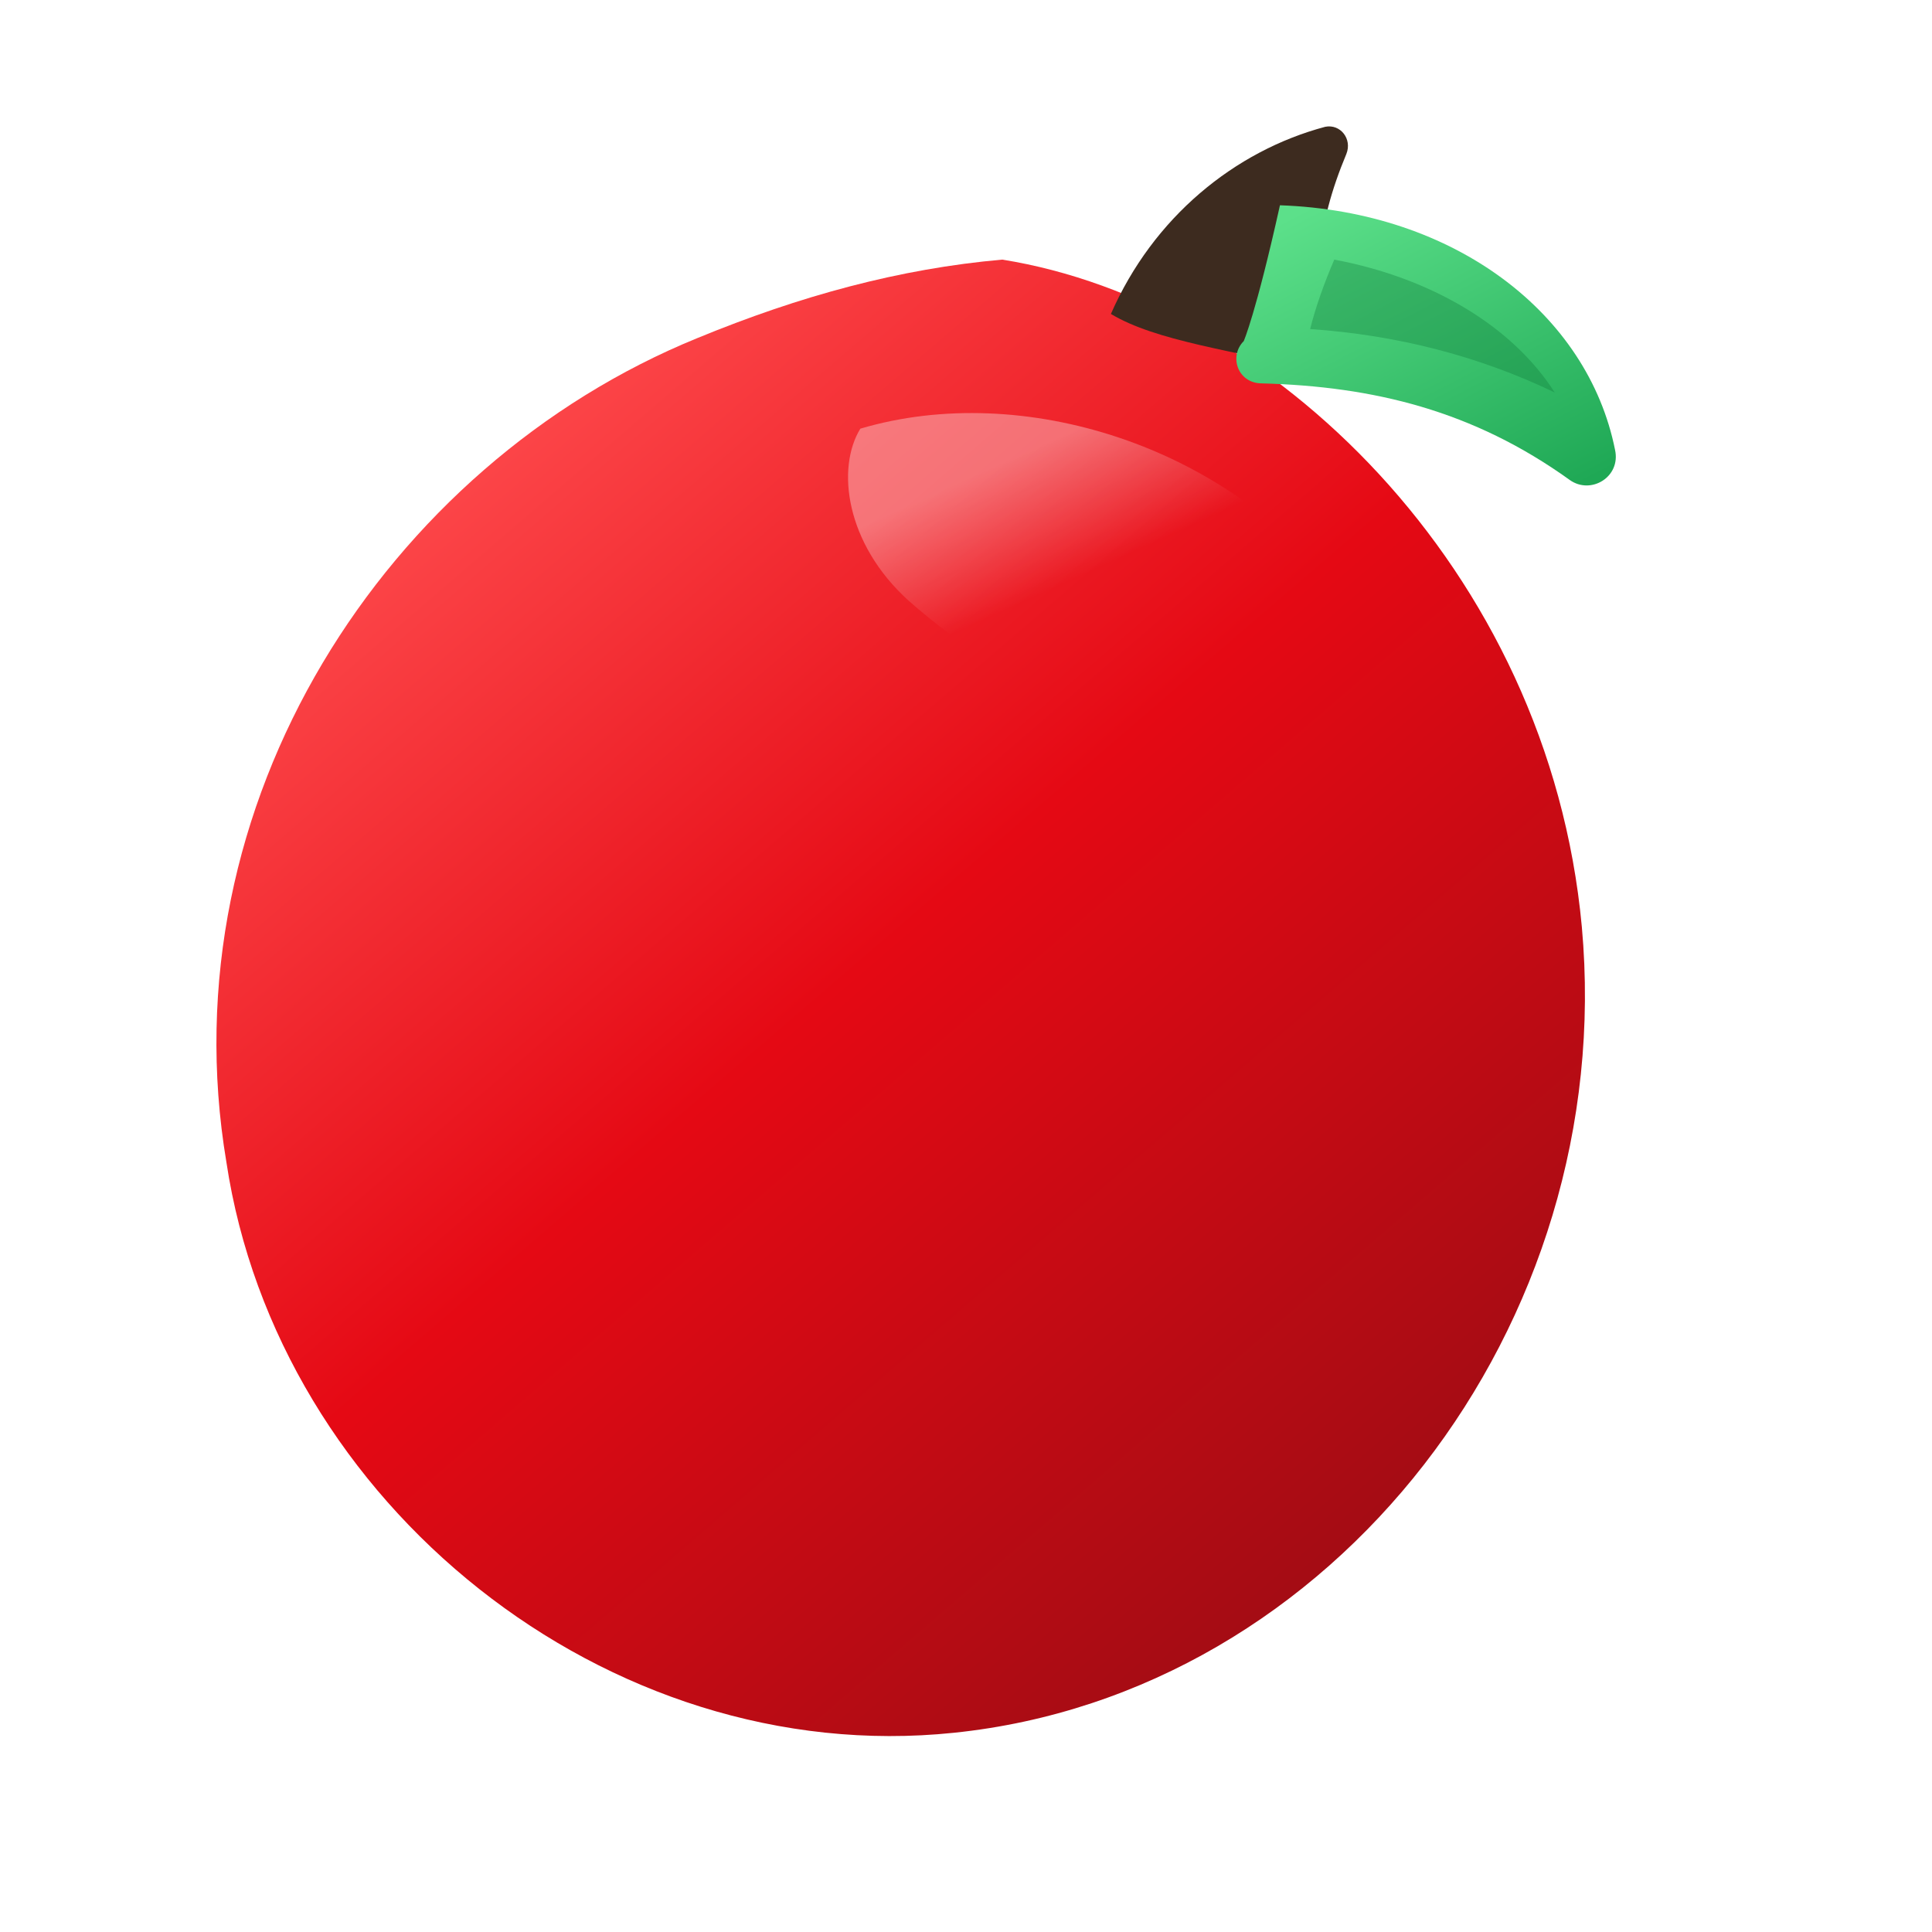
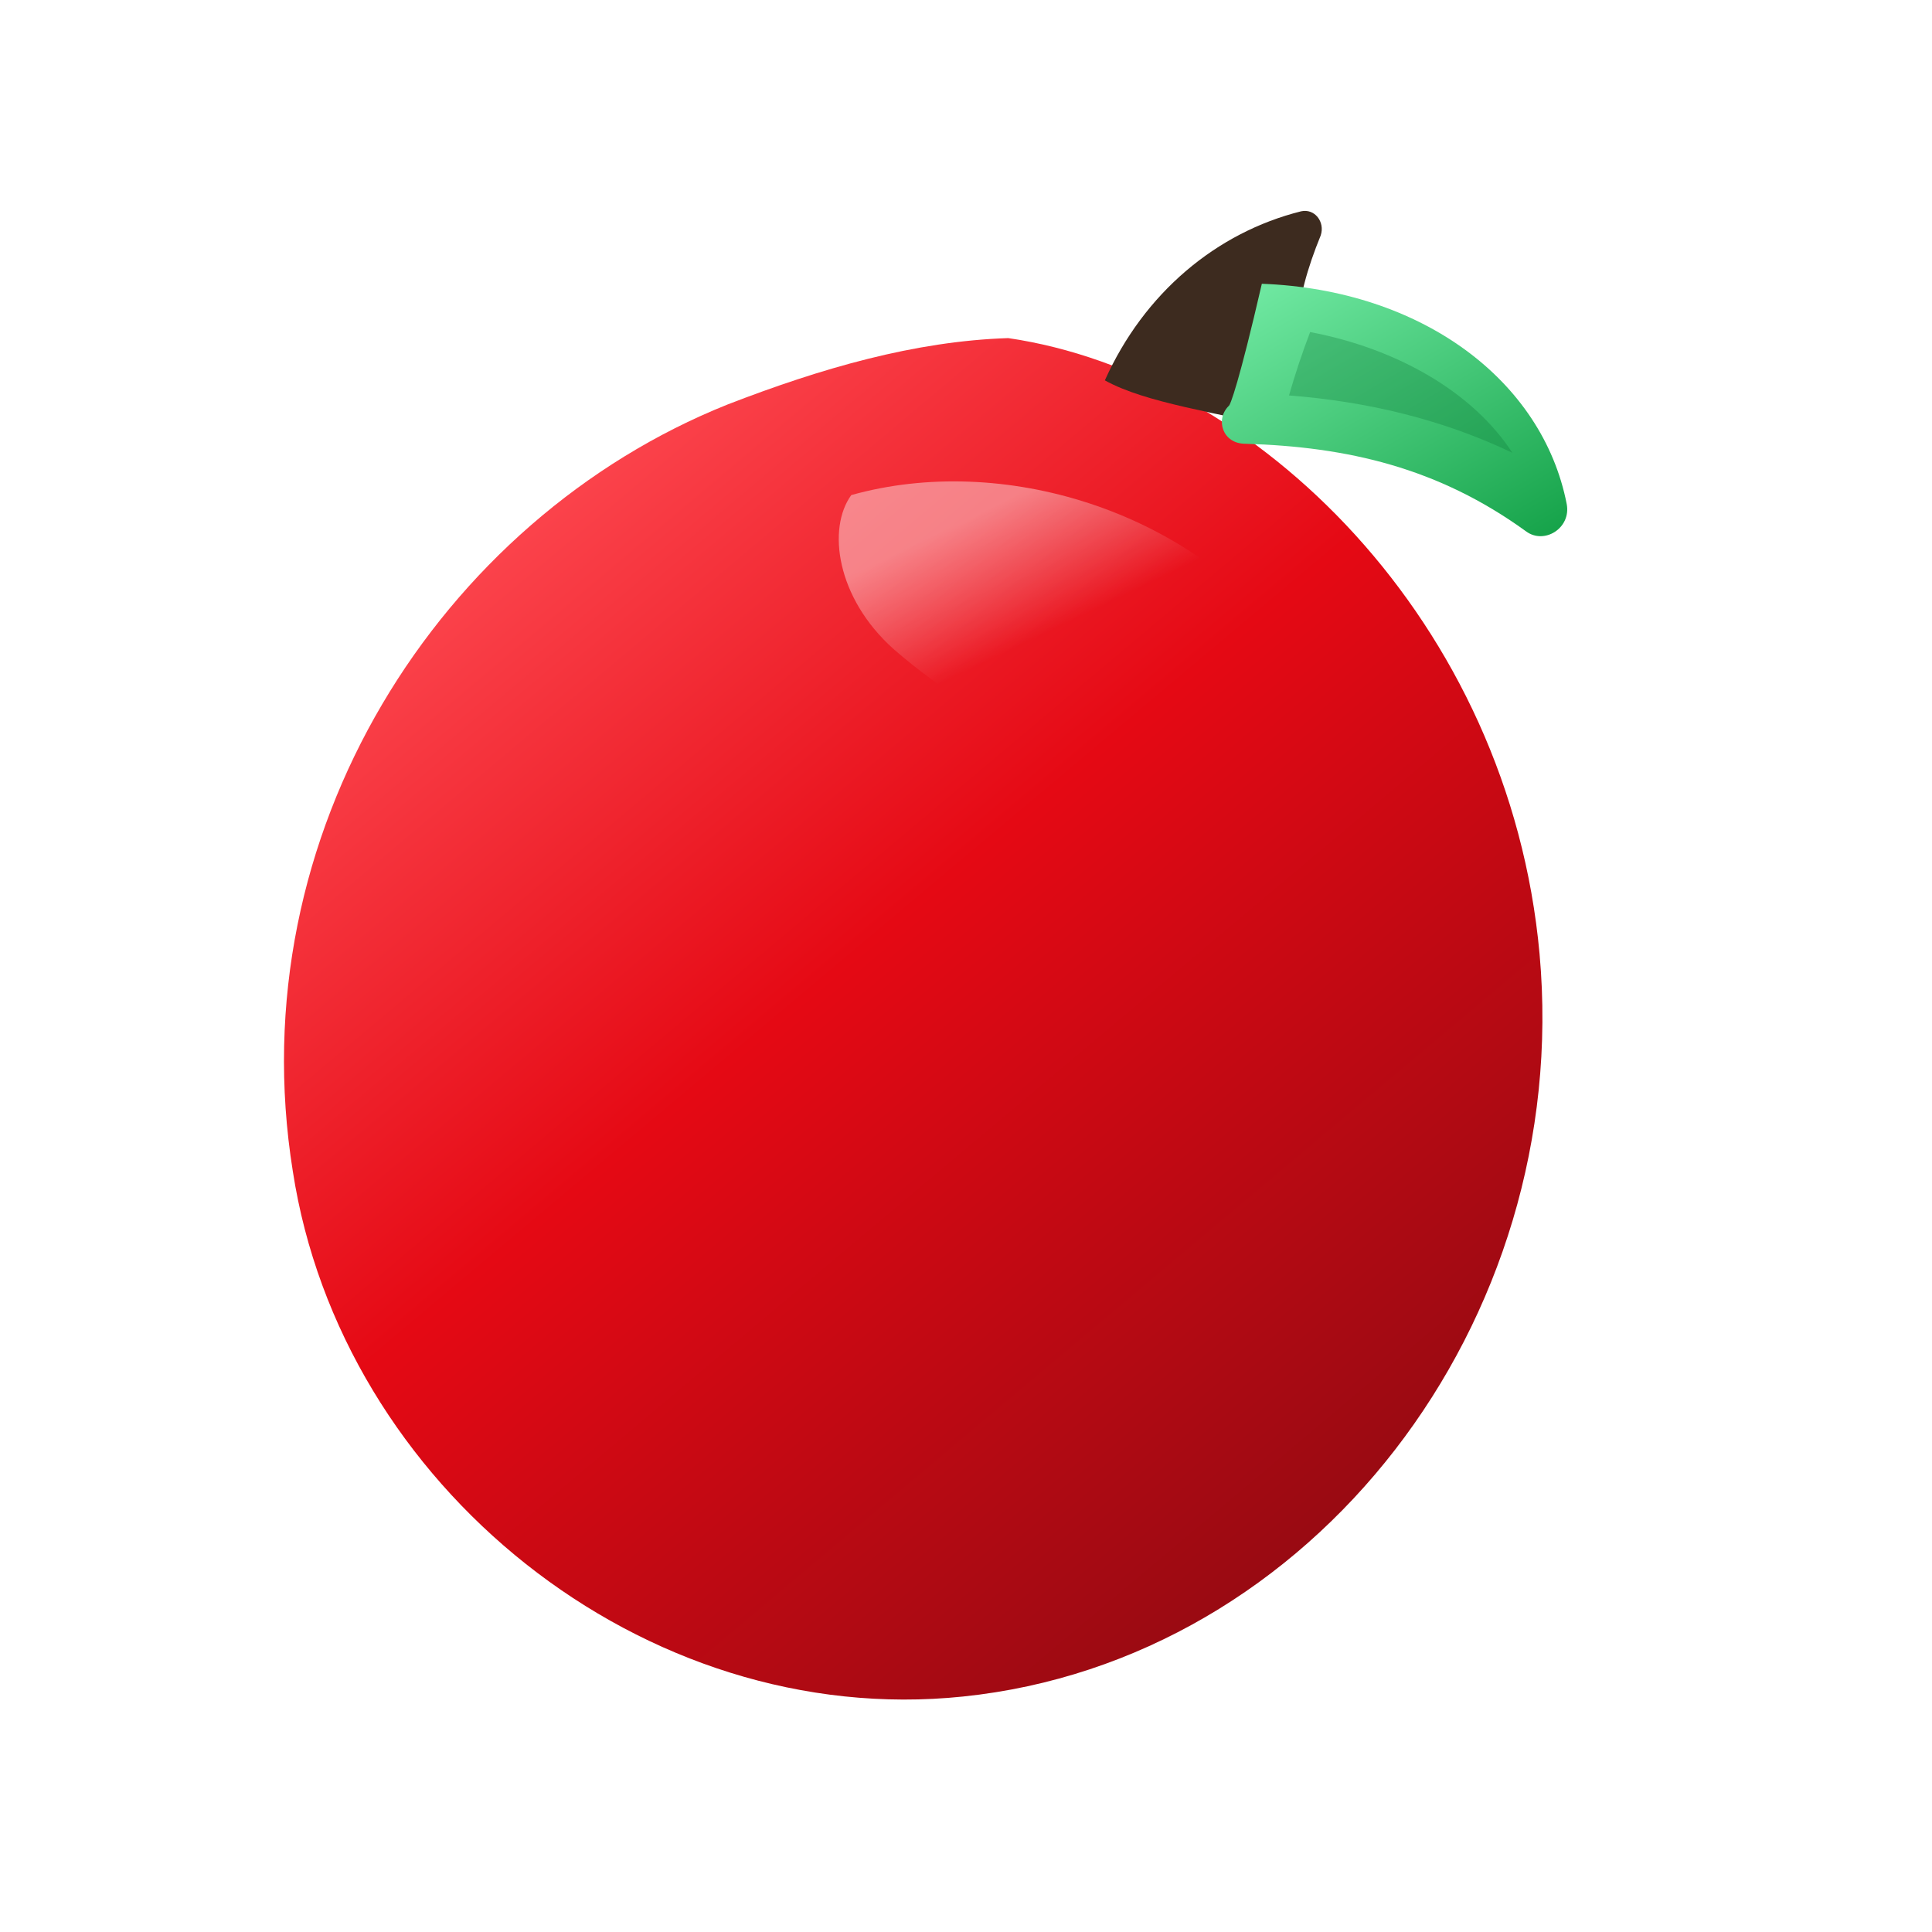
<svg xmlns="http://www.w3.org/2000/svg" viewBox="0 0 64 64" role="img" aria-label="Mango">
  <defs>
-     <linearGradient id="mangoBody" x1="18%" y1="8%" x2="86%" y2="94%">
-       <stop offset="0%" stop-color="#FF4D4F" />
-       <stop offset="45%" stop-color="#E50914" />
-       <stop offset="100%" stop-color="#9B0D14" />
+     <linearGradient id="mangoBody" x1="18%" y1="6%" x2="88%" y2="96%">
+       <stop offset="0%" stop-color="#FF4D55" />
+       <stop offset="42%" stop-color="#E50914" />
+       <stop offset="100%" stop-color="#8B0A12" />
    </linearGradient>
-     <linearGradient id="mangoShine" x1="30%" y1="15%" x2="70%" y2="70%">
-       <stop offset="0%" stop-color="#FFFFFF" stop-opacity="0.35" />
-       <stop offset="55%" stop-color="#FFFFFF" stop-opacity="0" />
+     <linearGradient id="mangoShine" x1="28%" y1="12%" x2="72%" y2="68%">
+       <stop offset="0%" stop-color="#FFFFFF" stop-opacity="0.42" />
+       <stop offset="58%" stop-color="#FFFFFF" stop-opacity="0" />
    </linearGradient>
-     <linearGradient id="leafGrad" x1="20%" y1="0%" x2="90%" y2="100%">
-       <stop offset="0%" stop-color="#5CE08A" />
-       <stop offset="100%" stop-color="#1FA855" />
+     <linearGradient id="leafGrad" x1="15%" y1="0%" x2="95%" y2="100%">
+       <stop offset="0%" stop-color="#6EE7A0" />
+       <stop offset="100%" stop-color="#16A34A" />
    </linearGradient>
  </defs>
-   <rect width="64" height="64" rx="14" fill="none" />
-   <path fill="url(#mangoBody)" d="M33.2 8.6c8.8 1.4 18.1 10.2 19.2 22.1 1.2 13.2-8.2 25.4-20.8 26.7-11.5 1.2-22.4-7.6-24.1-18.9C5.5 26.6 12.8 15.4 23.1 11.2c3.4-1.4 6.7-2.3 10.1-2.6z" />
-   <path fill="url(#mangoShine)" d="M28.5 14.2c5.4-1.6 12.2.6 15.8 5.4 1.6 2.1 1.2 4.2-1.1 4.6-4.8.8-9.6-1.2-13.1-4.3-2.1-1.9-2.4-4.4-1.6-5.7z" />
-   <path fill="#3D2B1F" d="M36.8 10.4c1.4-3.2 4.1-5.4 7.1-6.2.5-.1.9.4.7.9-1 2.4-1.2 4.4-.3 6.5.2.4-.2.8-.6.7-2.9-.7-5.4-1-6.9-1.9z" />
-   <path fill="url(#leafGrad)" d="M42.4 6.8c5.8.2 10.2 3.6 11.1 8.1.2.9-.8 1.5-1.5 1-3.2-2.3-6.5-3.1-10.2-3.2-.8 0-1.1-.9-.6-1.4 0 0 .4-.9 1.2-4.5z" />
-   <path fill="#0E7A3A" opacity="0.35" d="M44.2 8.6c3.2.6 5.9 2.2 7.3 4.4-2.5-1.2-5.2-1.9-8.1-2.1.2-.8.5-1.6.8-2.3z" />
+   <rect width="64" height="64" rx="16" fill="none" />
+   <path fill="url(#mangoBody)" d="M33.4 11.2c8.2 1.2 16.6 9.4 17.6 20.4 1.1 12.2-7.5 23.4-19.1 24.6-10.6 1.1-20.6-7-22.2-17.4C7.9 27.6 14.6 17.2 24.1 13.4c3.1-1.2 6.2-2.1 9.3-2.2z" />
+   <path fill="url(#mangoShine)" d="M28.2 16.4c5-1.4 11.2.5 14.5 4.9 1.4 1.9 1 3.8-1.1 4.1-4.4.7-8.8-1.1-12-3.9-1.9-1.7-2.2-4-1.4-5.1z" />
+   <path fill="#3D2B1F" d="M36.6 12.6c1.3-2.9 3.7-4.9 6.5-5.6.45-.1.8.35.65.8-.9 2.2-1.1 4-.25 5.9.15.35-.2.7-.55.6-2.7-.65-5-.95-6.35-1.7z" />
+   <path fill="url(#leafGrad)" d="M41.8 9.4c5.3.2 9.3 3.2 10.1 7.3.15.8-.75 1.35-1.35.9-2.9-2.1-5.9-2.8-9.3-2.9-.75 0-1-.8-.55-1.25.05 0 .35-.8 1.1-4.05z" />
+   <path fill="#0E7A3A" opacity="0.32" d="M43.4 11c2.9.55 5.4 2 6.7 4-2.3-1.1-4.8-1.7-7.4-1.9.2-.7.45-1.45.7-2.1z" />
</svg>
